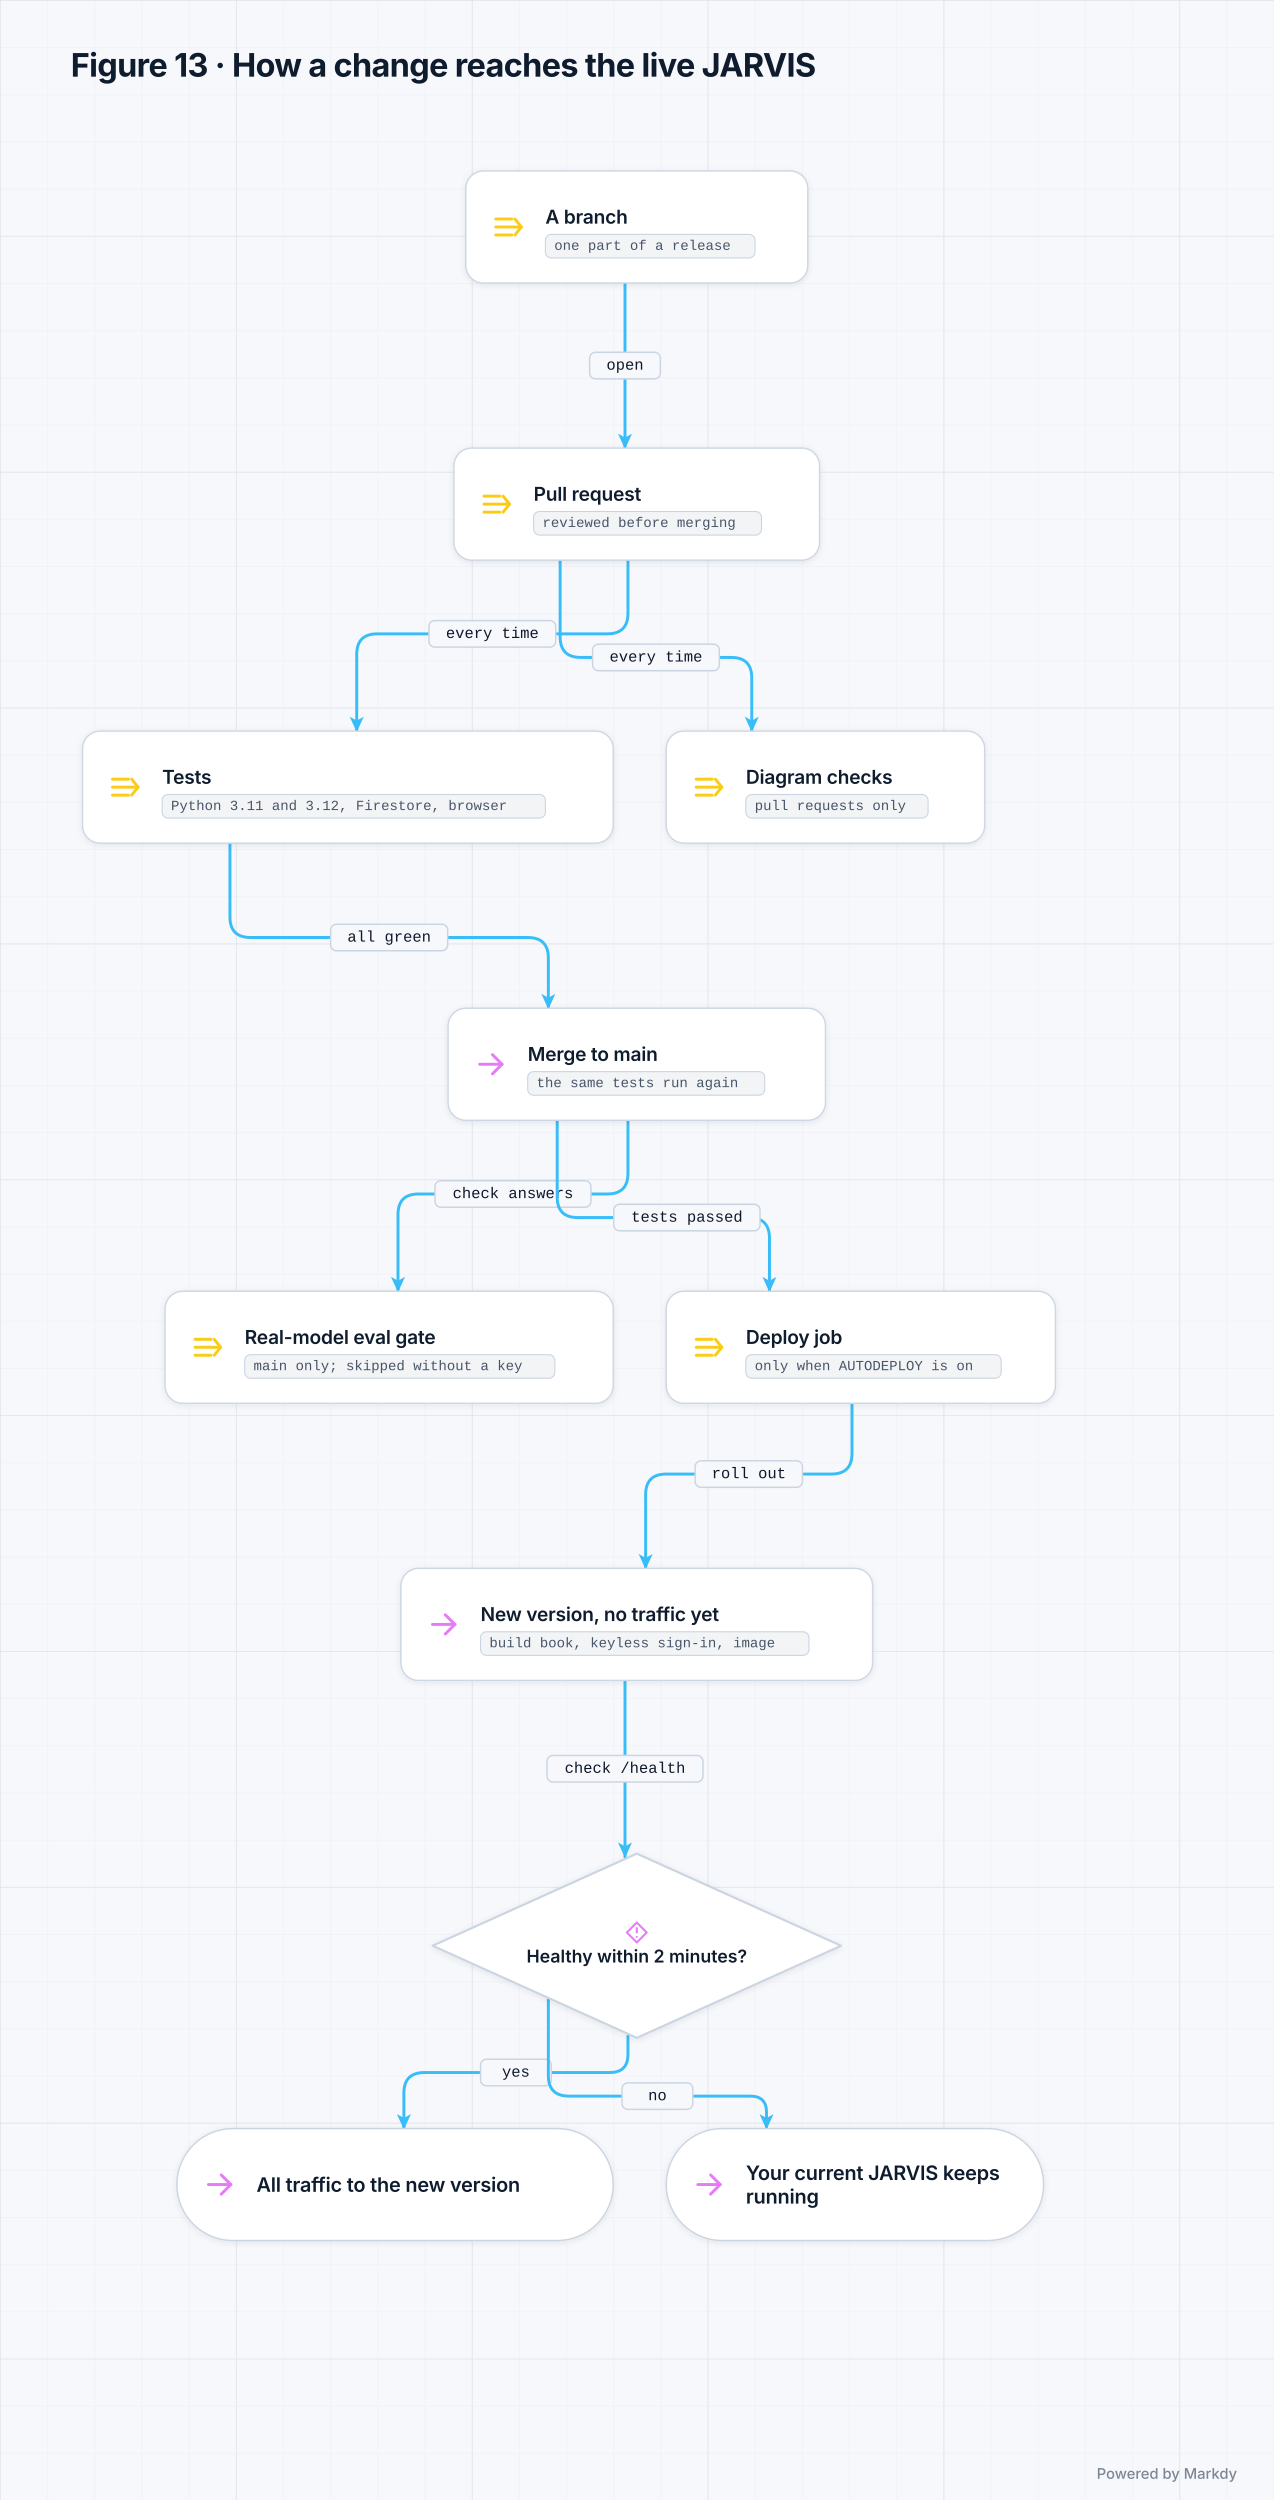
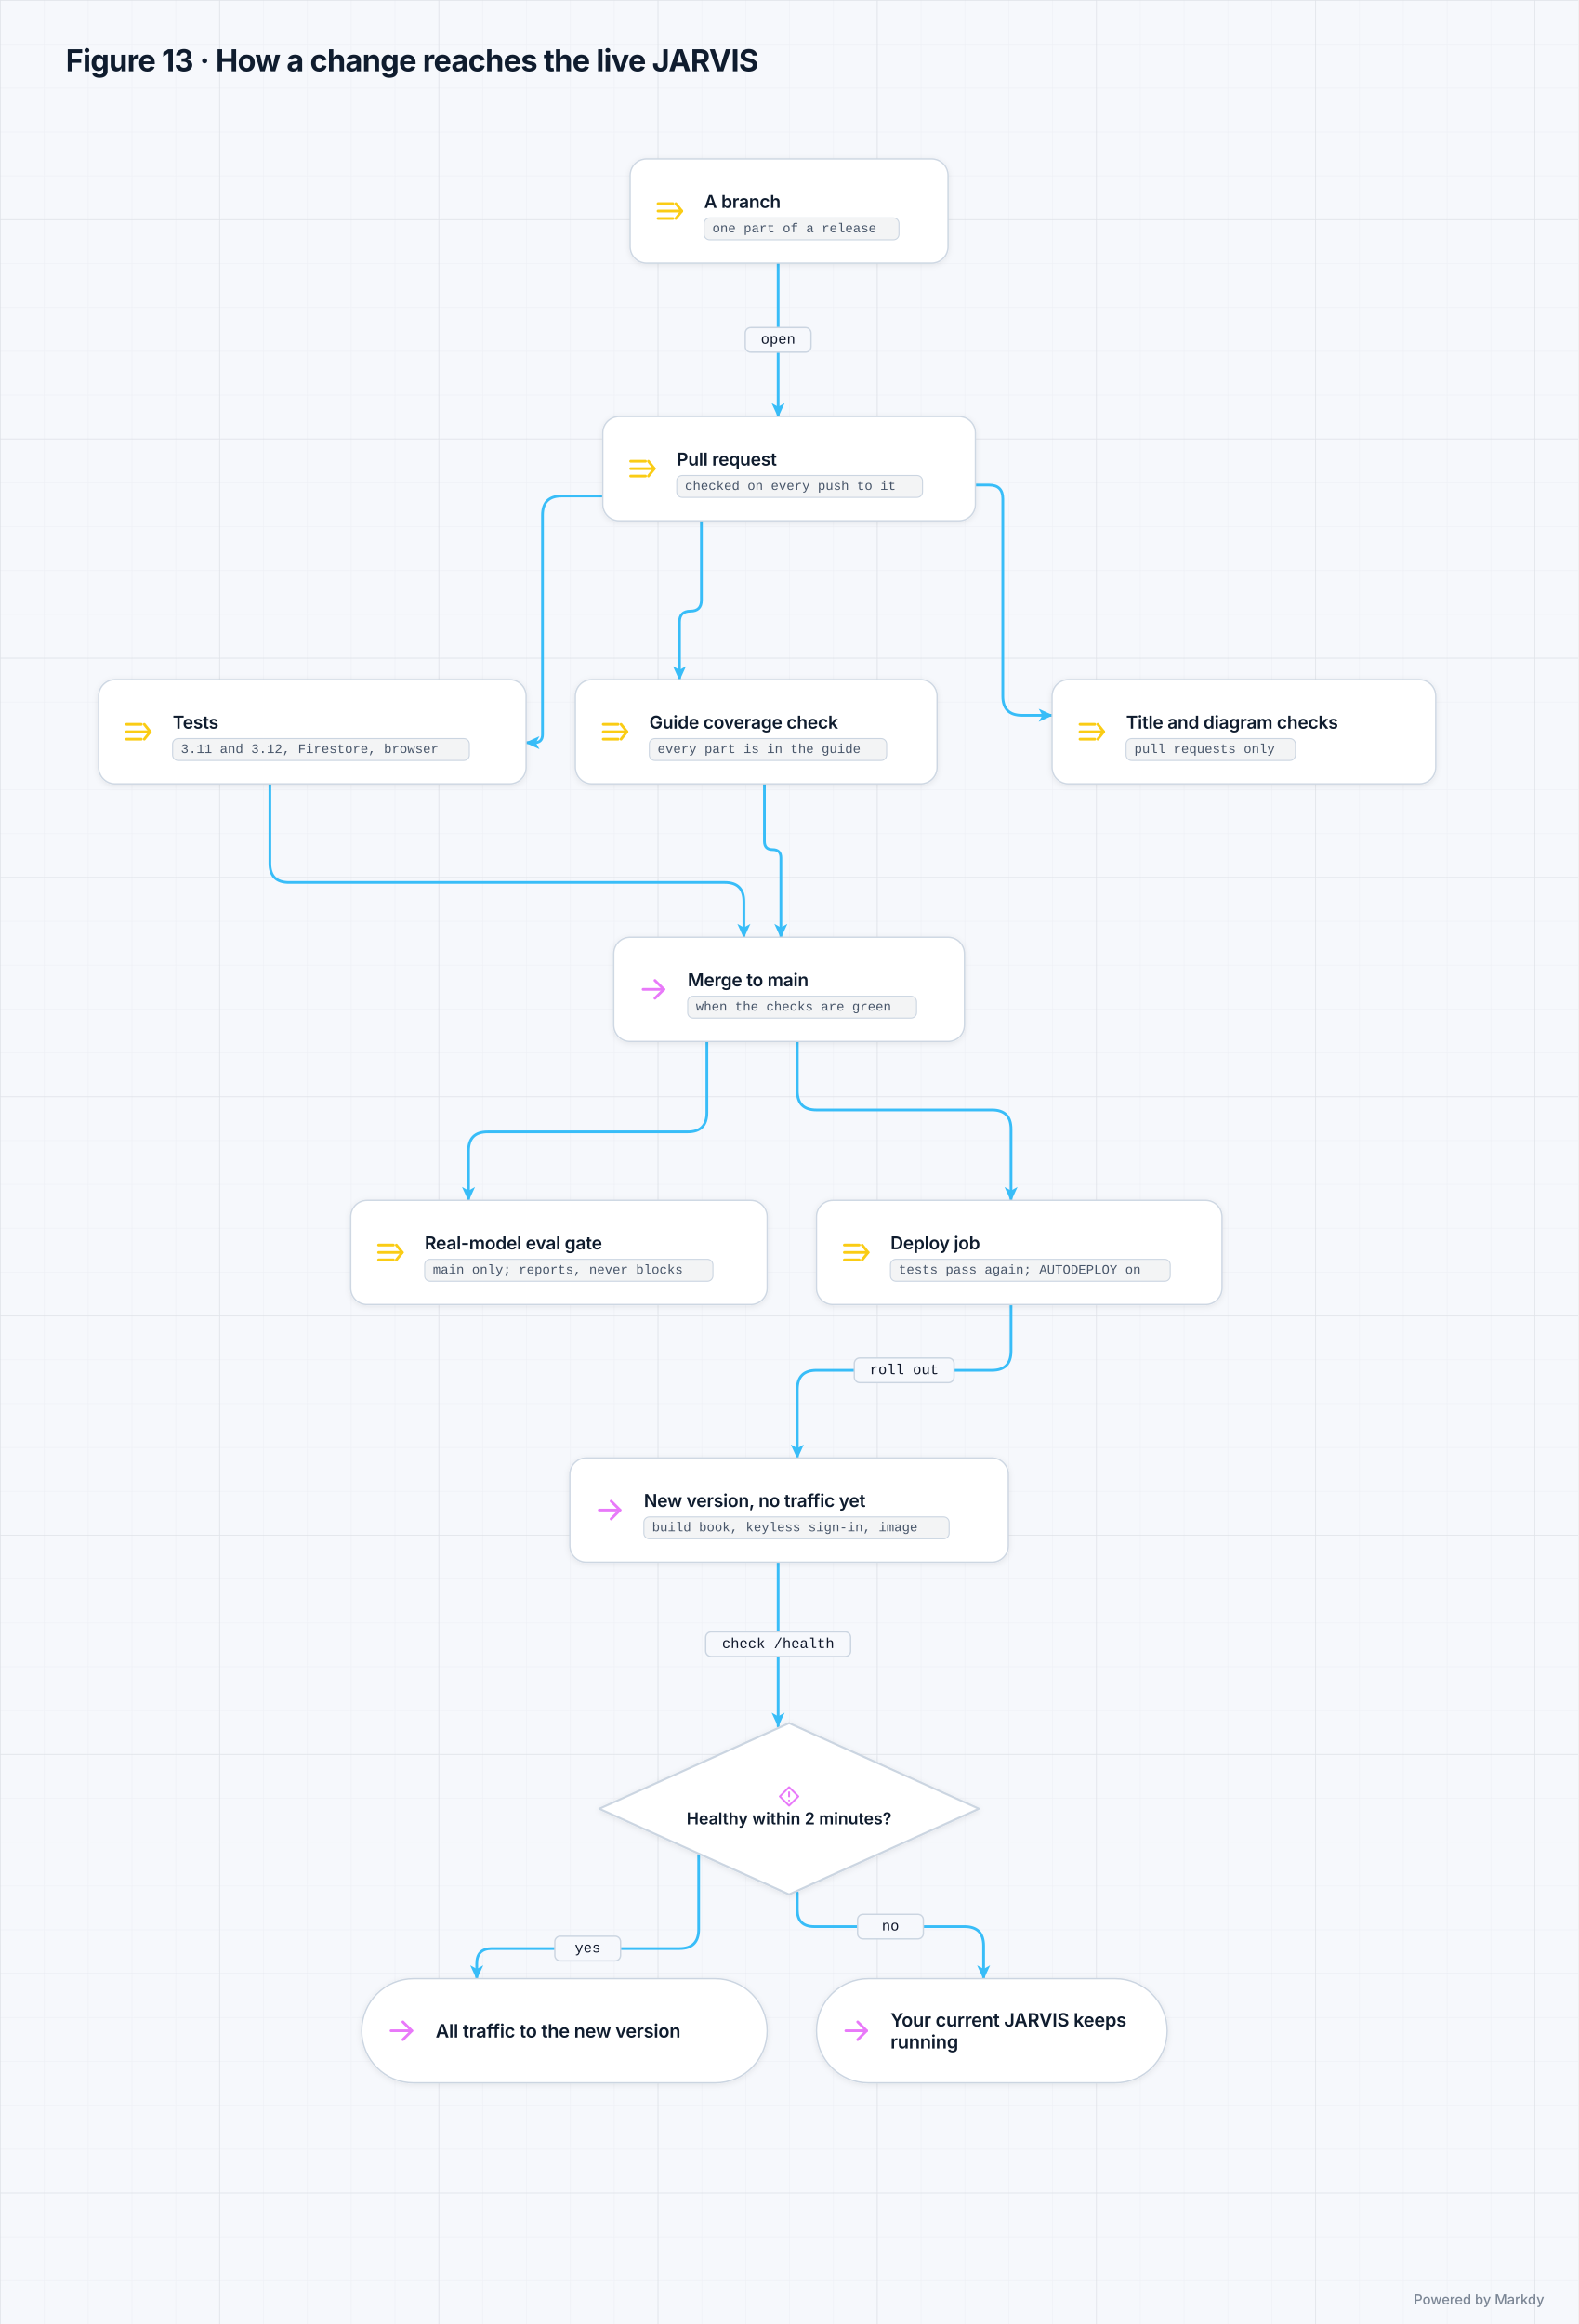
- <svg xmlns="http://www.w3.org/2000/svg" viewBox="0 0 864 1696" width="864" height="1696">
+ <svg xmlns="http://www.w3.org/2000/svg" viewBox="0 0 1152 1696" width="1152" height="1696">
  <defs>
    <style>
      text {
        font-family: -apple-system, BlinkMacSystemFont, "Segoe UI", Inter, Roboto, "Helvetica Neue", Arial, sans-serif;
        text-rendering: geometricPrecision;
        -webkit-font-smoothing: antialiased;
      }
      .markdy-svg-text {
        font-family: -apple-system, BlinkMacSystemFont, "Segoe UI", Inter, Roboto, "Helvetica Neue", Arial, sans-serif;
        text-rendering: geometricPrecision;
        -webkit-font-smoothing: antialiased;
      }
      .markdy-svg-mono {
        font-family: ui-monospace, SFMono-Regular, Menlo, Monaco, Consolas, "Liberation Mono", "Courier New", monospace;
        text-rendering: geometricPrecision;
        -webkit-font-smoothing: antialiased;
      }
    </style>
    <filter id="markdy-node-shadow" x="-10%" y="-10%" width="130%" height="130%">
      <feDropShadow dx="0" dy="4" stdDeviation="6" flood-color="#020617" flood-opacity="0.12" />
      <feDropShadow dx="0" dy="1" stdDeviation="2" flood-color="#020617" flood-opacity="0.08" />
    </filter>
    <pattern id="markdy-grid-minor" width="32" height="32" patternUnits="userSpaceOnUse">
      <path d="M 32 0 L 0 0 0 32" fill="none" stroke="rgba(15, 23, 42, 0.06)" stroke-width="1" stroke-opacity="0.5" />
    </pattern>
    <pattern id="markdy-grid-major" width="160" height="160" patternUnits="userSpaceOnUse">
      <path d="M 160 0 L 0 0 0 160" fill="none" stroke="rgba(15, 23, 42, 0.10)" stroke-width="1.2" stroke-opacity="0.6" />
    </pattern>
    <marker id="arrow-request" viewBox="0 0 10 10" refX="8.5" refY="5" markerWidth="7" markerHeight="7" orient="auto">
      <path d="M 1.5 1.6 L 9 5 L 1.5 8.4 L 3.4 5 Z" fill="#38bdf8" />
    </marker>
    <marker id="arrow-response" viewBox="0 0 10 10" refX="8.5" refY="5" markerWidth="7" markerHeight="7" orient="auto">
      <path d="M 1.5 1.6 L 9 5 L 1.5 8.4" fill="none" stroke="#a78bfa" stroke-width="1.4" />
    </marker>
    <marker id="arrow-event" viewBox="0 0 10 10" refX="5" refY="5" markerWidth="6" markerHeight="6" orient="auto">
      <circle cx="5" cy="5" r="3" fill="#f59e0b" />
    </marker>
  </defs>
  <rect width="100%" height="100%" fill="#f6f8fc" />
  <rect width="100%" height="100%" fill="url(#markdy-grid-minor)" />
  <rect width="100%" height="100%" fill="url(#markdy-grid-major)" />
  <g class="markdy-title-layer">
    <text x="48" y="44" class="markdy-svg-text" font-family="-apple-system, BlinkMacSystemFont, 'Segoe UI', Inter, Roboto, sans-serif" font-size="22" font-weight="700" fill="#0f1c2e" dominant-baseline="central" letter-spacing="-0.02em">Figure 13 · How a change reaches the live JARVIS</text>
  </g>
  <g class="markdy-camera-layer">
    <g class="markdy-edges-layer">
      <g id="edge-flow_1" class="markdy-edge">
-         <path d="M 424 192 L 424 304" fill="none" stroke="#38bdf8" stroke-width="2" stroke-linecap="round" stroke-linejoin="round" marker-end="url(#arrow-request)" />
-         <rect x="400" y="239" width="48" height="18" rx="4" fill="#f6f8fc" stroke="#cbd5e1" stroke-width="1" />
-         <text x="424" y="248" class="markdy-svg-mono" font-family="ui-monospace, SFMono-Regular, Menlo, Monaco, Consolas, monospace" font-size="10.5" font-weight="500" fill="#0f172a" text-anchor="middle" dominant-baseline="central">open</text>
+         <path d="M 568 192 L 568 304" fill="none" stroke="#38bdf8" stroke-width="2" stroke-linecap="round" stroke-linejoin="round" marker-end="url(#arrow-request)" />
+         <rect x="544" y="239" width="48" height="18" rx="4" fill="#f6f8fc" stroke="#cbd5e1" stroke-width="1" />
+         <text x="568" y="248" class="markdy-svg-mono" font-family="ui-monospace, SFMono-Regular, Menlo, Monaco, Consolas, monospace" font-size="10.5" font-weight="500" fill="#0f172a" text-anchor="middle" dominant-baseline="central">open</text>
      </g>
      <g id="edge-flow_2" class="markdy-edge">
-         <path d="M 426 380 L 426 416 Q 426 430 412 430 L 256 430 Q 242 430 242 444 L 242 496" fill="none" stroke="#38bdf8" stroke-width="2" stroke-linecap="round" stroke-linejoin="round" marker-end="url(#arrow-request)" />
-         <rect x="291" y="421" width="86" height="18" rx="4" fill="#f6f8fc" stroke="#cbd5e1" stroke-width="1" />
-         <text x="334" y="430" class="markdy-svg-mono" font-family="ui-monospace, SFMono-Regular, Menlo, Monaco, Consolas, monospace" font-size="10.5" font-weight="500" fill="#0f172a" text-anchor="middle" dominant-baseline="central">every time</text>
+         <path d="M 712 354 L 722 354 Q 732 354 732 364 L 732 508 Q 732 522 746 522 L 768 522" fill="none" stroke="#38bdf8" stroke-width="2" stroke-linecap="round" stroke-linejoin="round" marker-end="url(#arrow-request)" />
      </g>
      <g id="edge-flow_3" class="markdy-edge">
-         <path d="M 380 380 L 380 432 Q 380 446 394 446 L 496 446 Q 510 446 510 460 L 510 496" fill="none" stroke="#38bdf8" stroke-width="2" stroke-linecap="round" stroke-linejoin="round" marker-end="url(#arrow-request)" />
-         <rect x="402" y="437" width="86" height="18" rx="4" fill="#f6f8fc" stroke="#cbd5e1" stroke-width="1" />
-         <text x="445" y="446" class="markdy-svg-mono" font-family="ui-monospace, SFMono-Regular, Menlo, Monaco, Consolas, monospace" font-size="10.5" font-weight="500" fill="#0f172a" text-anchor="middle" dominant-baseline="central">every time</text>
+         <path d="M 512 380 L 512 438 Q 512 446 504 446 L 504 446 Q 496 446 496 454 L 496 496" fill="none" stroke="#38bdf8" stroke-width="2" stroke-linecap="round" stroke-linejoin="round" marker-end="url(#arrow-request)" />
      </g>
      <g id="edge-flow_4" class="markdy-edge">
-         <path d="M 156 572 L 156 622 Q 156 636 170 636 L 358 636 Q 372 636 372 650 L 372 684" fill="none" stroke="#38bdf8" stroke-width="2" stroke-linecap="round" stroke-linejoin="round" marker-end="url(#arrow-request)" />
-         <rect x="224.3" y="627" width="79.4" height="18" rx="4" fill="#f6f8fc" stroke="#cbd5e1" stroke-width="1" />
-         <text x="264" y="636" class="markdy-svg-mono" font-family="ui-monospace, SFMono-Regular, Menlo, Monaco, Consolas, monospace" font-size="10.5" font-weight="500" fill="#0f172a" text-anchor="middle" dominant-baseline="central">all green</text>
+         <path d="M 440 362 L 410 362 Q 396 362 396 376 L 396 536 Q 396 542 390 542 L 384 542" fill="none" stroke="#38bdf8" stroke-width="2" stroke-linecap="round" stroke-linejoin="round" marker-end="url(#arrow-request)" />
      </g>
      <g id="edge-flow_5" class="markdy-edge">
-         <path d="M 426 760 L 426 796 Q 426 810 412 810 L 284 810 Q 270 810 270 824 L 270 876" fill="none" stroke="#38bdf8" stroke-width="2" stroke-linecap="round" stroke-linejoin="round" marker-end="url(#arrow-request)" />
-         <rect x="295.1" y="801" width="105.8" height="18" rx="4" fill="#f6f8fc" stroke="#cbd5e1" stroke-width="1" />
-         <text x="348" y="810" class="markdy-svg-mono" font-family="ui-monospace, SFMono-Regular, Menlo, Monaco, Consolas, monospace" font-size="10.5" font-weight="500" fill="#0f172a" text-anchor="middle" dominant-baseline="central">check answers</text>
+         <path d="M 558 572 L 558 614 Q 558 620 564 620 L 564 620 Q 570 620 570 626 L 570 684" fill="none" stroke="#38bdf8" stroke-width="2" stroke-linecap="round" stroke-linejoin="round" marker-end="url(#arrow-request)" />
      </g>
      <g id="edge-flow_6" class="markdy-edge">
-         <path d="M 378 760 L 378 812 Q 378 826 392 826 L 508 826 Q 522 826 522 840 L 522 876" fill="none" stroke="#38bdf8" stroke-width="2" stroke-linecap="round" stroke-linejoin="round" marker-end="url(#arrow-request)" />
-         <rect x="416.4" y="817" width="99.2" height="18" rx="4" fill="#f6f8fc" stroke="#cbd5e1" stroke-width="1" />
-         <text x="466" y="826" class="markdy-svg-mono" font-family="ui-monospace, SFMono-Regular, Menlo, Monaco, Consolas, monospace" font-size="10.5" font-weight="500" fill="#0f172a" text-anchor="middle" dominant-baseline="central">tests passed</text>
+         <path d="M 197 572 L 197 630 Q 197 644 211 644 L 529 644 Q 543 644 543 658 L 543 684" fill="none" stroke="#38bdf8" stroke-width="2" stroke-linecap="round" stroke-linejoin="round" marker-end="url(#arrow-request)" />
      </g>
      <g id="edge-flow_7" class="markdy-edge">
-         <path d="M 578 952 L 578 986 Q 578 1000 564 1000 L 452 1000 Q 438 1000 438 1014 L 438 1064" fill="none" stroke="#38bdf8" stroke-width="2" stroke-linecap="round" stroke-linejoin="round" marker-end="url(#arrow-request)" />
-         <rect x="471.6" y="991" width="72.8" height="18" rx="4" fill="#f6f8fc" stroke="#cbd5e1" stroke-width="1" />
-         <text x="508" y="1000" class="markdy-svg-mono" font-family="ui-monospace, SFMono-Regular, Menlo, Monaco, Consolas, monospace" font-size="10.5" font-weight="500" fill="#0f172a" text-anchor="middle" dominant-baseline="central">roll out</text>
+         <path d="M 582 760 L 582 796 Q 582 810 596 810 L 724 810 Q 738 810 738 824 L 738 876" fill="none" stroke="#38bdf8" stroke-width="2" stroke-linecap="round" stroke-linejoin="round" marker-end="url(#arrow-request)" />
      </g>
      <g id="edge-flow_8" class="markdy-edge">
-         <path d="M 424 1140 L 424 1259.7" fill="none" stroke="#38bdf8" stroke-width="2" stroke-linecap="round" stroke-linejoin="round" marker-end="url(#arrow-request)" />
-         <rect x="371.1" y="1190.9" width="105.8" height="18" rx="4" fill="#f6f8fc" stroke="#cbd5e1" stroke-width="1" />
-         <text x="424" y="1199.9" class="markdy-svg-mono" font-family="ui-monospace, SFMono-Regular, Menlo, Monaco, Consolas, monospace" font-size="10.5" font-weight="500" fill="#0f172a" text-anchor="middle" dominant-baseline="central">check /health</text>
+         <path d="M 516 760 L 516 812 Q 516 826 502 826 L 356 826 Q 342 826 342 840 L 342 876" fill="none" stroke="#38bdf8" stroke-width="2" stroke-linecap="round" stroke-linejoin="round" marker-end="url(#arrow-request)" />
      </g>
      <g id="edge-flow_9" class="markdy-edge">
-         <path d="M 426 1381.3 L 426 1393.7 Q 426 1406 413.7 1406 L 288 1406 Q 274 1406 274 1420 L 274 1444" fill="none" stroke="#38bdf8" stroke-width="2" stroke-linecap="round" stroke-linejoin="round" marker-end="url(#arrow-request)" />
-         <rect x="326" y="1397" width="48" height="18" rx="4" fill="#f6f8fc" stroke="#cbd5e1" stroke-width="1" />
-         <text x="350" y="1406" class="markdy-svg-mono" font-family="ui-monospace, SFMono-Regular, Menlo, Monaco, Consolas, monospace" font-size="10.5" font-weight="500" fill="#0f172a" text-anchor="middle" dominant-baseline="central">yes</text>
+         <path d="M 738 952 L 738 986 Q 738 1000 724 1000 L 596 1000 Q 582 1000 582 1014 L 582 1064" fill="none" stroke="#38bdf8" stroke-width="2" stroke-linecap="round" stroke-linejoin="round" marker-end="url(#arrow-request)" />
+         <rect x="623.6" y="991" width="72.8" height="18" rx="4" fill="#f6f8fc" stroke="#cbd5e1" stroke-width="1" />
+         <text x="660" y="1000" class="markdy-svg-mono" font-family="ui-monospace, SFMono-Regular, Menlo, Monaco, Consolas, monospace" font-size="10.5" font-weight="500" fill="#0f172a" text-anchor="middle" dominant-baseline="central">roll out</text>
      </g>
      <g id="edge-flow_10" class="markdy-edge">
-         <path d="M 372 1356.6 L 372 1408 Q 372 1422 386 1422 L 509 1422 Q 520 1422 520 1433 L 520 1444" fill="none" stroke="#38bdf8" stroke-width="2" stroke-linecap="round" stroke-linejoin="round" marker-end="url(#arrow-request)" />
-         <rect x="422" y="1413" width="48" height="18" rx="4" fill="#f6f8fc" stroke="#cbd5e1" stroke-width="1" />
-         <text x="446" y="1422" class="markdy-svg-mono" font-family="ui-monospace, SFMono-Regular, Menlo, Monaco, Consolas, monospace" font-size="10.5" font-weight="500" fill="#0f172a" text-anchor="middle" dominant-baseline="central">no</text>
+         <path d="M 568 1140 L 568 1259.7" fill="none" stroke="#38bdf8" stroke-width="2" stroke-linecap="round" stroke-linejoin="round" marker-end="url(#arrow-request)" />
+         <rect x="515.1" y="1190.9" width="105.8" height="18" rx="4" fill="#f6f8fc" stroke="#cbd5e1" stroke-width="1" />
+         <text x="568" y="1199.9" class="markdy-svg-mono" font-family="ui-monospace, SFMono-Regular, Menlo, Monaco, Consolas, monospace" font-size="10.5" font-weight="500" fill="#0f172a" text-anchor="middle" dominant-baseline="central">check /health</text>
+       </g>
+       <g id="edge-flow_11" class="markdy-edge">
+         <path d="M 582 1381.3 L 582 1393.7 Q 582 1406 594.4 1406 L 704 1406 Q 718 1406 718 1420 L 718 1444" fill="none" stroke="#38bdf8" stroke-width="2" stroke-linecap="round" stroke-linejoin="round" marker-end="url(#arrow-request)" />
+         <rect x="626" y="1397" width="48" height="18" rx="4" fill="#f6f8fc" stroke="#cbd5e1" stroke-width="1" />
+         <text x="650" y="1406" class="markdy-svg-mono" font-family="ui-monospace, SFMono-Regular, Menlo, Monaco, Consolas, monospace" font-size="10.5" font-weight="500" fill="#0f172a" text-anchor="middle" dominant-baseline="central">no</text>
+       </g>
+       <g id="edge-flow_12" class="markdy-edge">
+         <path d="M 510 1353.8 L 510 1408 Q 510 1422 496 1422 L 359 1422 Q 348 1422 348 1433 L 348 1444" fill="none" stroke="#38bdf8" stroke-width="2" stroke-linecap="round" stroke-linejoin="round" marker-end="url(#arrow-request)" />
+         <rect x="405" y="1413" width="48" height="18" rx="4" fill="#f6f8fc" stroke="#cbd5e1" stroke-width="1" />
+         <text x="429" y="1422" class="markdy-svg-mono" font-family="ui-monospace, SFMono-Regular, Menlo, Monaco, Consolas, monospace" font-size="10.5" font-weight="500" fill="#0f172a" text-anchor="middle" dominant-baseline="central">yes</text>
      </g>
    </g>
    <g class="markdy-nodes-layer">
-       <g id="node-Branch" transform="translate(316, 116)">
+       <g id="node-Branch" transform="translate(460, 116)">
        <rect width="232" height="76" rx="12" fill="#ffffff" stroke="#cbd5e1" stroke-width="1" filter="url(#markdy-node-shadow)" />
        <rect x="0.5" y="0.5" width="231" height="75" rx="11.5" fill="none" stroke="rgba(255,255,255,0.12)" stroke-width="1" />
        <g transform="translate(16, 25) scale(1.083333)" fill="none" stroke="#facc15" stroke-width="1.85" stroke-linecap="round" stroke-linejoin="round">
          <path d="M4 7h10" />
          <path d="M4 12h16" />
          <path d="M4 17h10" />
          <path d="m16 7 4 5-4 5" />
        </g>
        <text x="54" y="31" class="markdy-svg-text" font-size="13" font-weight="600" letter-spacing="-0.01em" fill="#0f1c2e" dominant-baseline="central">A branch</text>
        <rect x="54" y="43" width="142.2" height="16" rx="4" fill="#0f1c2e" fill-opacity="0.05" stroke="#cbd5e1" stroke-width="0.75" />
        <text x="60" y="51" class="markdy-svg-mono" font-size="9.5" font-weight="500" fill="#475569" dominant-baseline="central">one part of a release</text>
      </g>
-       <g id="node-PR" transform="translate(308, 304)">
-         <rect width="248" height="76" rx="12" fill="#ffffff" stroke="#cbd5e1" stroke-width="1" filter="url(#markdy-node-shadow)" />
-         <rect x="0.5" y="0.5" width="247" height="75" rx="11.5" fill="none" stroke="rgba(255,255,255,0.12)" stroke-width="1" />
+       <g id="node-PR" transform="translate(440, 304)">
+         <rect width="272" height="76" rx="12" fill="#ffffff" stroke="#cbd5e1" stroke-width="1" filter="url(#markdy-node-shadow)" />
+         <rect x="0.5" y="0.5" width="271" height="75" rx="11.5" fill="none" stroke="rgba(255,255,255,0.12)" stroke-width="1" />
        <g transform="translate(16, 25) scale(1.083333)" fill="none" stroke="#facc15" stroke-width="1.85" stroke-linecap="round" stroke-linejoin="round">
          <path d="M4 7h10" />
          <path d="M4 12h16" />
          <path d="M4 17h10" />
          <path d="m16 7 4 5-4 5" />
        </g>
        <text x="54" y="31" class="markdy-svg-text" font-size="13" font-weight="600" letter-spacing="-0.01em" fill="#0f1c2e" dominant-baseline="central">Pull request</text>
-         <rect x="54" y="43" width="154.6" height="16" rx="4" fill="#0f1c2e" fill-opacity="0.05" stroke="#cbd5e1" stroke-width="0.75" />
-         <text x="60" y="51" class="markdy-svg-mono" font-size="9.5" font-weight="500" fill="#475569" dominant-baseline="central">reviewed before merging</text>
-       </g>
-       <g id="node-Tests" transform="translate(56, 496)">
-         <rect width="360" height="76" rx="12" fill="#ffffff" stroke="#cbd5e1" stroke-width="1" filter="url(#markdy-node-shadow)" />
-         <rect x="0.5" y="0.5" width="359" height="75" rx="11.5" fill="none" stroke="rgba(255,255,255,0.12)" stroke-width="1" />
+         <rect x="54" y="43" width="179.4" height="16" rx="4" fill="#0f1c2e" fill-opacity="0.05" stroke="#cbd5e1" stroke-width="0.75" />
+         <text x="60" y="51" class="markdy-svg-mono" font-size="9.5" font-weight="500" fill="#475569" dominant-baseline="central">checked on every push to it</text>
+       </g>
+       <g id="node-Tests" transform="translate(72, 496)">
+         <rect width="312" height="76" rx="12" fill="#ffffff" stroke="#cbd5e1" stroke-width="1" filter="url(#markdy-node-shadow)" />
+         <rect x="0.5" y="0.5" width="311" height="75" rx="11.5" fill="none" stroke="rgba(255,255,255,0.12)" stroke-width="1" />
        <g transform="translate(16, 25) scale(1.083333)" fill="none" stroke="#facc15" stroke-width="1.85" stroke-linecap="round" stroke-linejoin="round">
          <path d="M4 7h10" />
          <path d="M4 12h16" />
          <path d="M4 17h10" />
          <path d="m16 7 4 5-4 5" />
        </g>
        <text x="54" y="31" class="markdy-svg-text" font-size="13" font-weight="600" letter-spacing="-0.01em" fill="#0f1c2e" dominant-baseline="central">Tests</text>
-         <rect x="54" y="43" width="260" height="16" rx="4" fill="#0f1c2e" fill-opacity="0.05" stroke="#cbd5e1" stroke-width="0.75" />
-         <text x="60" y="51" class="markdy-svg-mono" font-size="9.5" font-weight="500" fill="#475569" dominant-baseline="central">Python 3.11 and 3.12, Firestore, browser</text>
-       </g>
-       <g id="node-Docs" transform="translate(452, 496)">
-         <rect width="216" height="76" rx="12" fill="#ffffff" stroke="#cbd5e1" stroke-width="1" filter="url(#markdy-node-shadow)" />
-         <rect x="0.5" y="0.5" width="215" height="75" rx="11.5" fill="none" stroke="rgba(255,255,255,0.12)" stroke-width="1" />
-         <g transform="translate(16, 25) scale(1.083333)" fill="none" stroke="#facc15" stroke-width="1.85" stroke-linecap="round" stroke-linejoin="round">
-           <path d="M4 7h10" />
-           <path d="M4 12h16" />
-           <path d="M4 17h10" />
-           <path d="m16 7 4 5-4 5" />
-         </g>
-         <text x="54" y="31" class="markdy-svg-text" font-size="13" font-weight="600" letter-spacing="-0.01em" fill="#0f1c2e" dominant-baseline="central">Diagram checks</text>
+         <rect x="54" y="43" width="216.6" height="16" rx="4" fill="#0f1c2e" fill-opacity="0.05" stroke="#cbd5e1" stroke-width="0.75" />
+         <text x="60" y="51" class="markdy-svg-mono" font-size="9.5" font-weight="500" fill="#475569" dominant-baseline="central">3.11 and 3.12, Firestore, browser</text>
+       </g>
+       <g id="node-Coverage" transform="translate(420, 496)">
+         <rect width="264" height="76" rx="12" fill="#ffffff" stroke="#cbd5e1" stroke-width="1" filter="url(#markdy-node-shadow)" />
+         <rect x="0.5" y="0.5" width="263" height="75" rx="11.5" fill="none" stroke="rgba(255,255,255,0.12)" stroke-width="1" />
+         <g transform="translate(16, 25) scale(1.083333)" fill="none" stroke="#facc15" stroke-width="1.85" stroke-linecap="round" stroke-linejoin="round">
+           <path d="M4 7h10" />
+           <path d="M4 12h16" />
+           <path d="M4 17h10" />
+           <path d="m16 7 4 5-4 5" />
+         </g>
+         <text x="54" y="31" class="markdy-svg-text" font-size="13" font-weight="600" letter-spacing="-0.01em" fill="#0f1c2e" dominant-baseline="central">Guide coverage check</text>
+         <rect x="54" y="43" width="173.2" height="16" rx="4" fill="#0f1c2e" fill-opacity="0.05" stroke="#cbd5e1" stroke-width="0.75" />
+         <text x="60" y="51" class="markdy-svg-mono" font-size="9.5" font-weight="500" fill="#475569" dominant-baseline="central">every part is in the guide</text>
+       </g>
+       <g id="node-PrOnly" transform="translate(768, 496)">
+         <rect width="280" height="76" rx="12" fill="#ffffff" stroke="#cbd5e1" stroke-width="1" filter="url(#markdy-node-shadow)" />
+         <rect x="0.5" y="0.5" width="279" height="75" rx="11.5" fill="none" stroke="rgba(255,255,255,0.12)" stroke-width="1" />
+         <g transform="translate(16, 25) scale(1.083333)" fill="none" stroke="#facc15" stroke-width="1.85" stroke-linecap="round" stroke-linejoin="round">
+           <path d="M4 7h10" />
+           <path d="M4 12h16" />
+           <path d="M4 17h10" />
+           <path d="m16 7 4 5-4 5" />
+         </g>
+         <text x="54" y="31" class="markdy-svg-text" font-size="13" font-weight="600" letter-spacing="-0.01em" fill="#0f1c2e" dominant-baseline="central">Title and diagram checks</text>
        <rect x="54" y="43" width="123.6" height="16" rx="4" fill="#0f1c2e" fill-opacity="0.05" stroke="#cbd5e1" stroke-width="0.75" />
        <text x="60" y="51" class="markdy-svg-mono" font-size="9.5" font-weight="500" fill="#475569" dominant-baseline="central">pull requests only</text>
      </g>
-       <g id="node-Merge" transform="translate(304, 684)">
+       <g id="node-Merge" transform="translate(448, 684)">
        <rect width="256" height="76" rx="12" fill="#ffffff" stroke="#cbd5e1" stroke-width="1" filter="url(#markdy-node-shadow)" />
        <rect x="0.5" y="0.5" width="255" height="75" rx="11.5" fill="none" stroke="rgba(255,255,255,0.12)" stroke-width="1" />
        <g transform="translate(16, 25) scale(1.083333)" fill="none" stroke="#e879f9" stroke-width="1.85" stroke-linecap="round" stroke-linejoin="round">
          <path d="M5 12h14" />
          <path d="m13 6 6 6-6 6" />
        </g>
        <text x="54" y="31" class="markdy-svg-text" font-size="13" font-weight="600" letter-spacing="-0.01em" fill="#0f1c2e" dominant-baseline="central">Merge to main</text>
-         <rect x="54" y="43" width="160.8" height="16" rx="4" fill="#0f1c2e" fill-opacity="0.05" stroke="#cbd5e1" stroke-width="0.75" />
-         <text x="60" y="51" class="markdy-svg-mono" font-size="9.5" font-weight="500" fill="#475569" dominant-baseline="central">the same tests run again</text>
-       </g>
-       <g id="node-Evals" transform="translate(112, 876)">
+         <rect x="54" y="43" width="167" height="16" rx="4" fill="#0f1c2e" fill-opacity="0.05" stroke="#cbd5e1" stroke-width="0.75" />
+         <text x="60" y="51" class="markdy-svg-mono" font-size="9.5" font-weight="500" fill="#475569" dominant-baseline="central">when the checks are green</text>
+       </g>
+       <g id="node-Evals" transform="translate(256, 876)">
        <rect width="304" height="76" rx="12" fill="#ffffff" stroke="#cbd5e1" stroke-width="1" filter="url(#markdy-node-shadow)" />
        <rect x="0.5" y="0.5" width="303" height="75" rx="11.5" fill="none" stroke="rgba(255,255,255,0.12)" stroke-width="1" />
        <g transform="translate(16, 25) scale(1.083333)" fill="none" stroke="#facc15" stroke-width="1.85" stroke-linecap="round" stroke-linejoin="round">
          <path d="M4 7h10" />
          <path d="M4 12h16" />
          <path d="M4 17h10" />
          <path d="m16 7 4 5-4 5" />
        </g>
        <text x="54" y="31" class="markdy-svg-text" font-size="13" font-weight="600" letter-spacing="-0.01em" fill="#0f1c2e" dominant-baseline="central">Real-model eval gate</text>
        <rect x="54" y="43" width="210.4" height="16" rx="4" fill="#0f1c2e" fill-opacity="0.05" stroke="#cbd5e1" stroke-width="0.75" />
-         <text x="60" y="51" class="markdy-svg-mono" font-size="9.5" font-weight="500" fill="#475569" dominant-baseline="central">main only; skipped without a key</text>
-       </g>
-       <g id="node-Deploy" transform="translate(452, 876)">
-         <rect width="264" height="76" rx="12" fill="#ffffff" stroke="#cbd5e1" stroke-width="1" filter="url(#markdy-node-shadow)" />
-         <rect x="0.5" y="0.5" width="263" height="75" rx="11.5" fill="none" stroke="rgba(255,255,255,0.12)" stroke-width="1" />
+         <text x="60" y="51" class="markdy-svg-mono" font-size="9.5" font-weight="500" fill="#475569" dominant-baseline="central">main only; reports, never blocks</text>
+       </g>
+       <g id="node-Deploy" transform="translate(596, 876)">
+         <rect width="296" height="76" rx="12" fill="#ffffff" stroke="#cbd5e1" stroke-width="1" filter="url(#markdy-node-shadow)" />
+         <rect x="0.5" y="0.5" width="295" height="75" rx="11.5" fill="none" stroke="rgba(255,255,255,0.12)" stroke-width="1" />
        <g transform="translate(16, 25) scale(1.083333)" fill="none" stroke="#facc15" stroke-width="1.85" stroke-linecap="round" stroke-linejoin="round">
          <path d="M4 7h10" />
          <path d="M4 12h16" />
          <path d="M4 17h10" />
          <path d="m16 7 4 5-4 5" />
        </g>
        <text x="54" y="31" class="markdy-svg-text" font-size="13" font-weight="600" letter-spacing="-0.01em" fill="#0f1c2e" dominant-baseline="central">Deploy job</text>
-         <rect x="54" y="43" width="173.2" height="16" rx="4" fill="#0f1c2e" fill-opacity="0.05" stroke="#cbd5e1" stroke-width="0.75" />
-         <text x="60" y="51" class="markdy-svg-mono" font-size="9.5" font-weight="500" fill="#475569" dominant-baseline="central">only when AUTODEPLOY is on</text>
-       </g>
-       <g id="node-Candidate" transform="translate(272, 1064)">
+         <rect x="54" y="43" width="204.2" height="16" rx="4" fill="#0f1c2e" fill-opacity="0.05" stroke="#cbd5e1" stroke-width="0.75" />
+         <text x="60" y="51" class="markdy-svg-mono" font-size="9.5" font-weight="500" fill="#475569" dominant-baseline="central">tests pass again; AUTODEPLOY on</text>
+       </g>
+       <g id="node-Candidate" transform="translate(416, 1064)">
        <rect width="320" height="76" rx="12" fill="#ffffff" stroke="#cbd5e1" stroke-width="1" filter="url(#markdy-node-shadow)" />
        <rect x="0.5" y="0.5" width="319" height="75" rx="11.5" fill="none" stroke="rgba(255,255,255,0.12)" stroke-width="1" />
        <g transform="translate(16, 25) scale(1.083333)" fill="none" stroke="#e879f9" stroke-width="1.85" stroke-linecap="round" stroke-linejoin="round">
          <path d="M5 12h14" />
          <path d="m13 6 6 6-6 6" />
        </g>
        <text x="54" y="31" class="markdy-svg-text" font-size="13" font-weight="600" letter-spacing="-0.01em" fill="#0f1c2e" dominant-baseline="central">New version, no traffic yet</text>
        <rect x="54" y="43" width="222.8" height="16" rx="4" fill="#0f1c2e" fill-opacity="0.05" stroke="#cbd5e1" stroke-width="0.75" />
        <text x="60" y="51" class="markdy-svg-mono" font-size="9.5" font-weight="500" fill="#475569" dominant-baseline="central">build book, keyless sign-in, image</text>
      </g>
-       <g id="node-Healthy" transform="translate(292, 1256)">
+       <g id="node-Healthy" transform="translate(436, 1256)">
        <polygon points="140,1.5 278.5,64 140,126.5 1.5,64" fill="#ffffff" stroke="#cbd5e1" stroke-width="1.5" stroke-linejoin="round" filter="url(#markdy-node-shadow)" />
        <polygon points="140,3.5 276.5,64 140,124.5 3.5,64" fill="none" stroke="rgba(255,255,255,0.1)" stroke-width="1" stroke-linejoin="round" />
        <g transform="translate(131, 46) scale(0.75)" fill="none" stroke="#e879f9" stroke-width="1.85" stroke-linecap="round" stroke-linejoin="round">
          <path d="M12 3 21 12 12 21 3 12 12 3Z" />
          <path d="M12 8v4" />
          <path d="M12 16h.01" />
        </g>
        <text x="140" y="71" class="markdy-svg-text" font-size="12" font-weight="600" fill="#0f1c2e" text-anchor="middle" dominant-baseline="central">Healthy within 2 minutes?</text>
      </g>
-       <g id="node-Live" transform="translate(120, 1444)">
+       <g id="node-Live" transform="translate(264, 1444)">
        <rect width="296" height="76" rx="38" fill="#ffffff" stroke="#cbd5e1" stroke-width="1" filter="url(#markdy-node-shadow)" />
        <g transform="translate(16, 25) scale(1.083333)" fill="none" stroke="#e879f9" stroke-width="1.85" stroke-linecap="round" stroke-linejoin="round">
          <path d="M5 12h14" />
          <path d="m13 6 6 6-6 6" />
        </g>
        <text x="54" y="38" class="markdy-svg-text" font-size="13.5" font-weight="600" letter-spacing="-0.01em" fill="#0f1c2e" dominant-baseline="central">All traffic to the new version</text>
      </g>
-       <g id="node-Keep" transform="translate(452, 1444)">
+       <g id="node-Keep" transform="translate(596, 1444)">
        <rect width="256" height="76" rx="38" fill="#ffffff" stroke="#cbd5e1" stroke-width="1" filter="url(#markdy-node-shadow)" />
        <g transform="translate(16, 25) scale(1.083333)" fill="none" stroke="#e879f9" stroke-width="1.85" stroke-linecap="round" stroke-linejoin="round">
          <path d="M5 12h14" />
          <path d="m13 6 6 6-6 6" />
        </g>
        <text x="54" y="30" class="markdy-svg-text" font-size="13.5" font-weight="600" letter-spacing="-0.01em" fill="#0f1c2e" dominant-baseline="central">Your current JARVIS keeps</text>
        <text x="54" y="46" class="markdy-svg-text" font-size="13.5" font-weight="600" letter-spacing="-0.01em" fill="#0f1c2e" dominant-baseline="central">running</text>
      </g>
    </g>
  </g>
-   <g class="markdy-watermark" transform="translate(744, 1678)">
+   <g class="markdy-watermark" transform="translate(1032, 1678)">
    <text class="markdy-svg-text" font-family="-apple-system, BlinkMacSystemFont, 'Segoe UI', Inter, sans-serif" font-size="10" font-weight="500" fill="#475569" opacity="0.7" dominant-baseline="central">Powered by Markdy</text>
  </g>
</svg>
